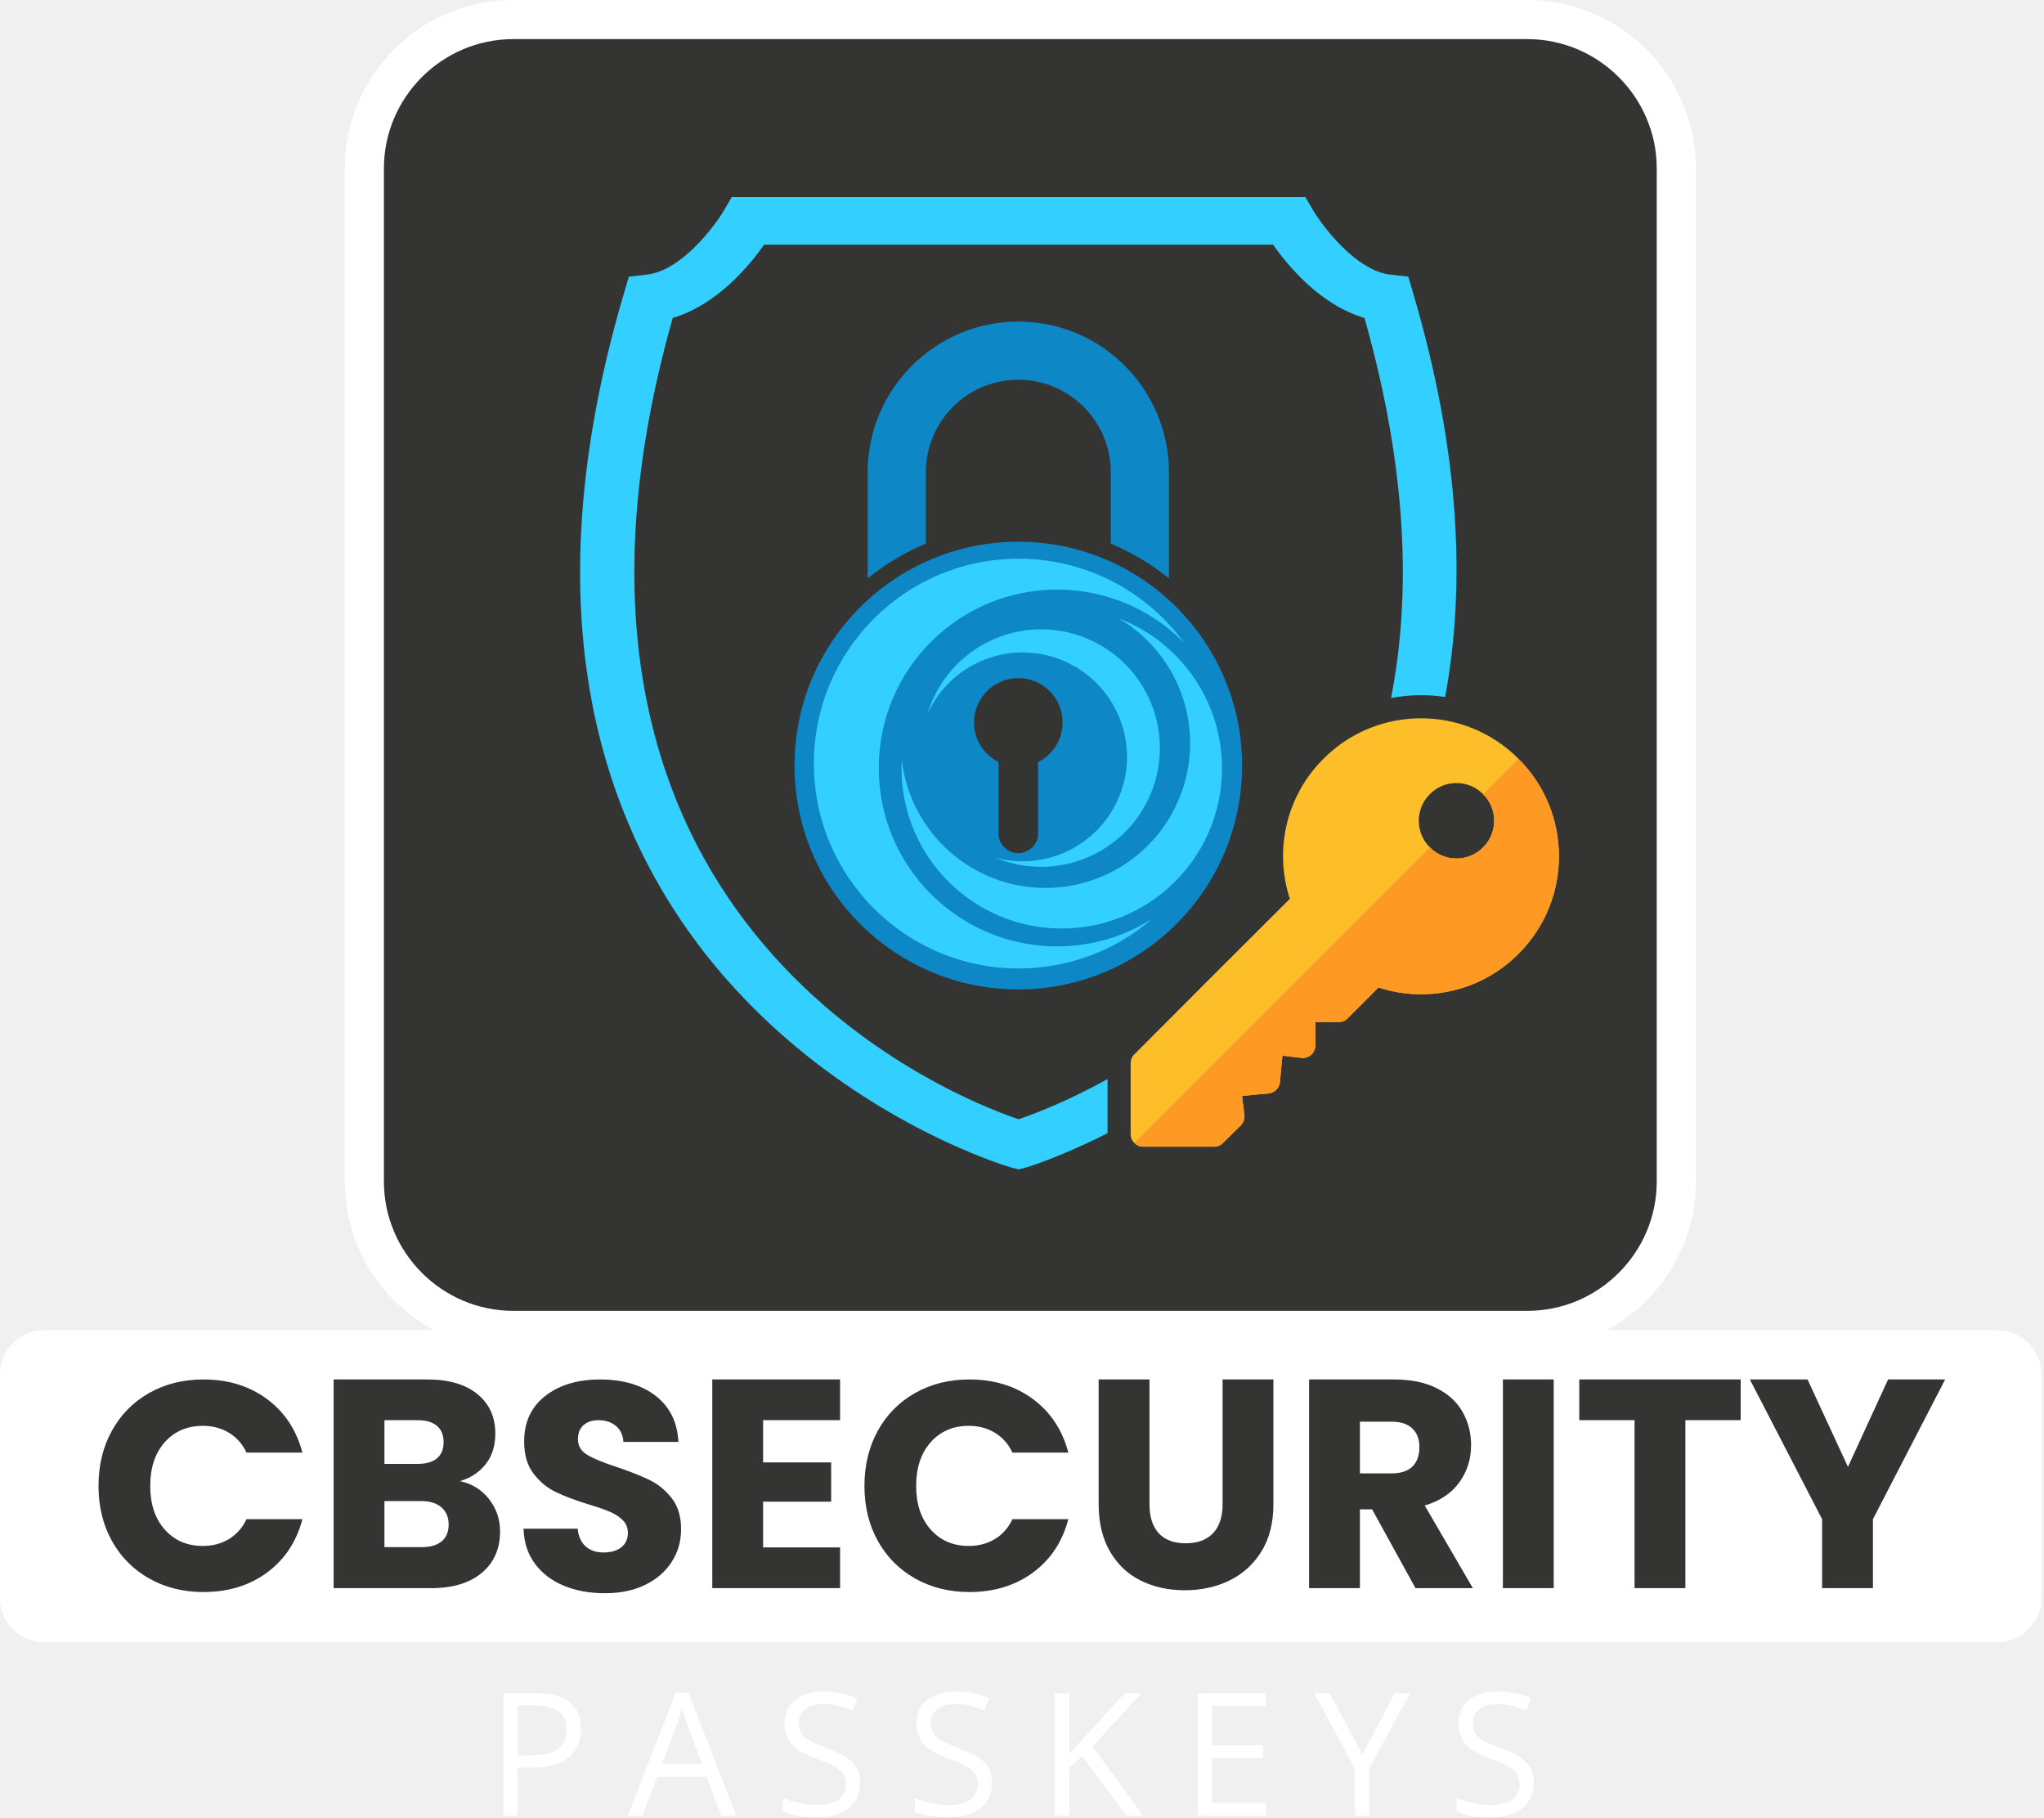
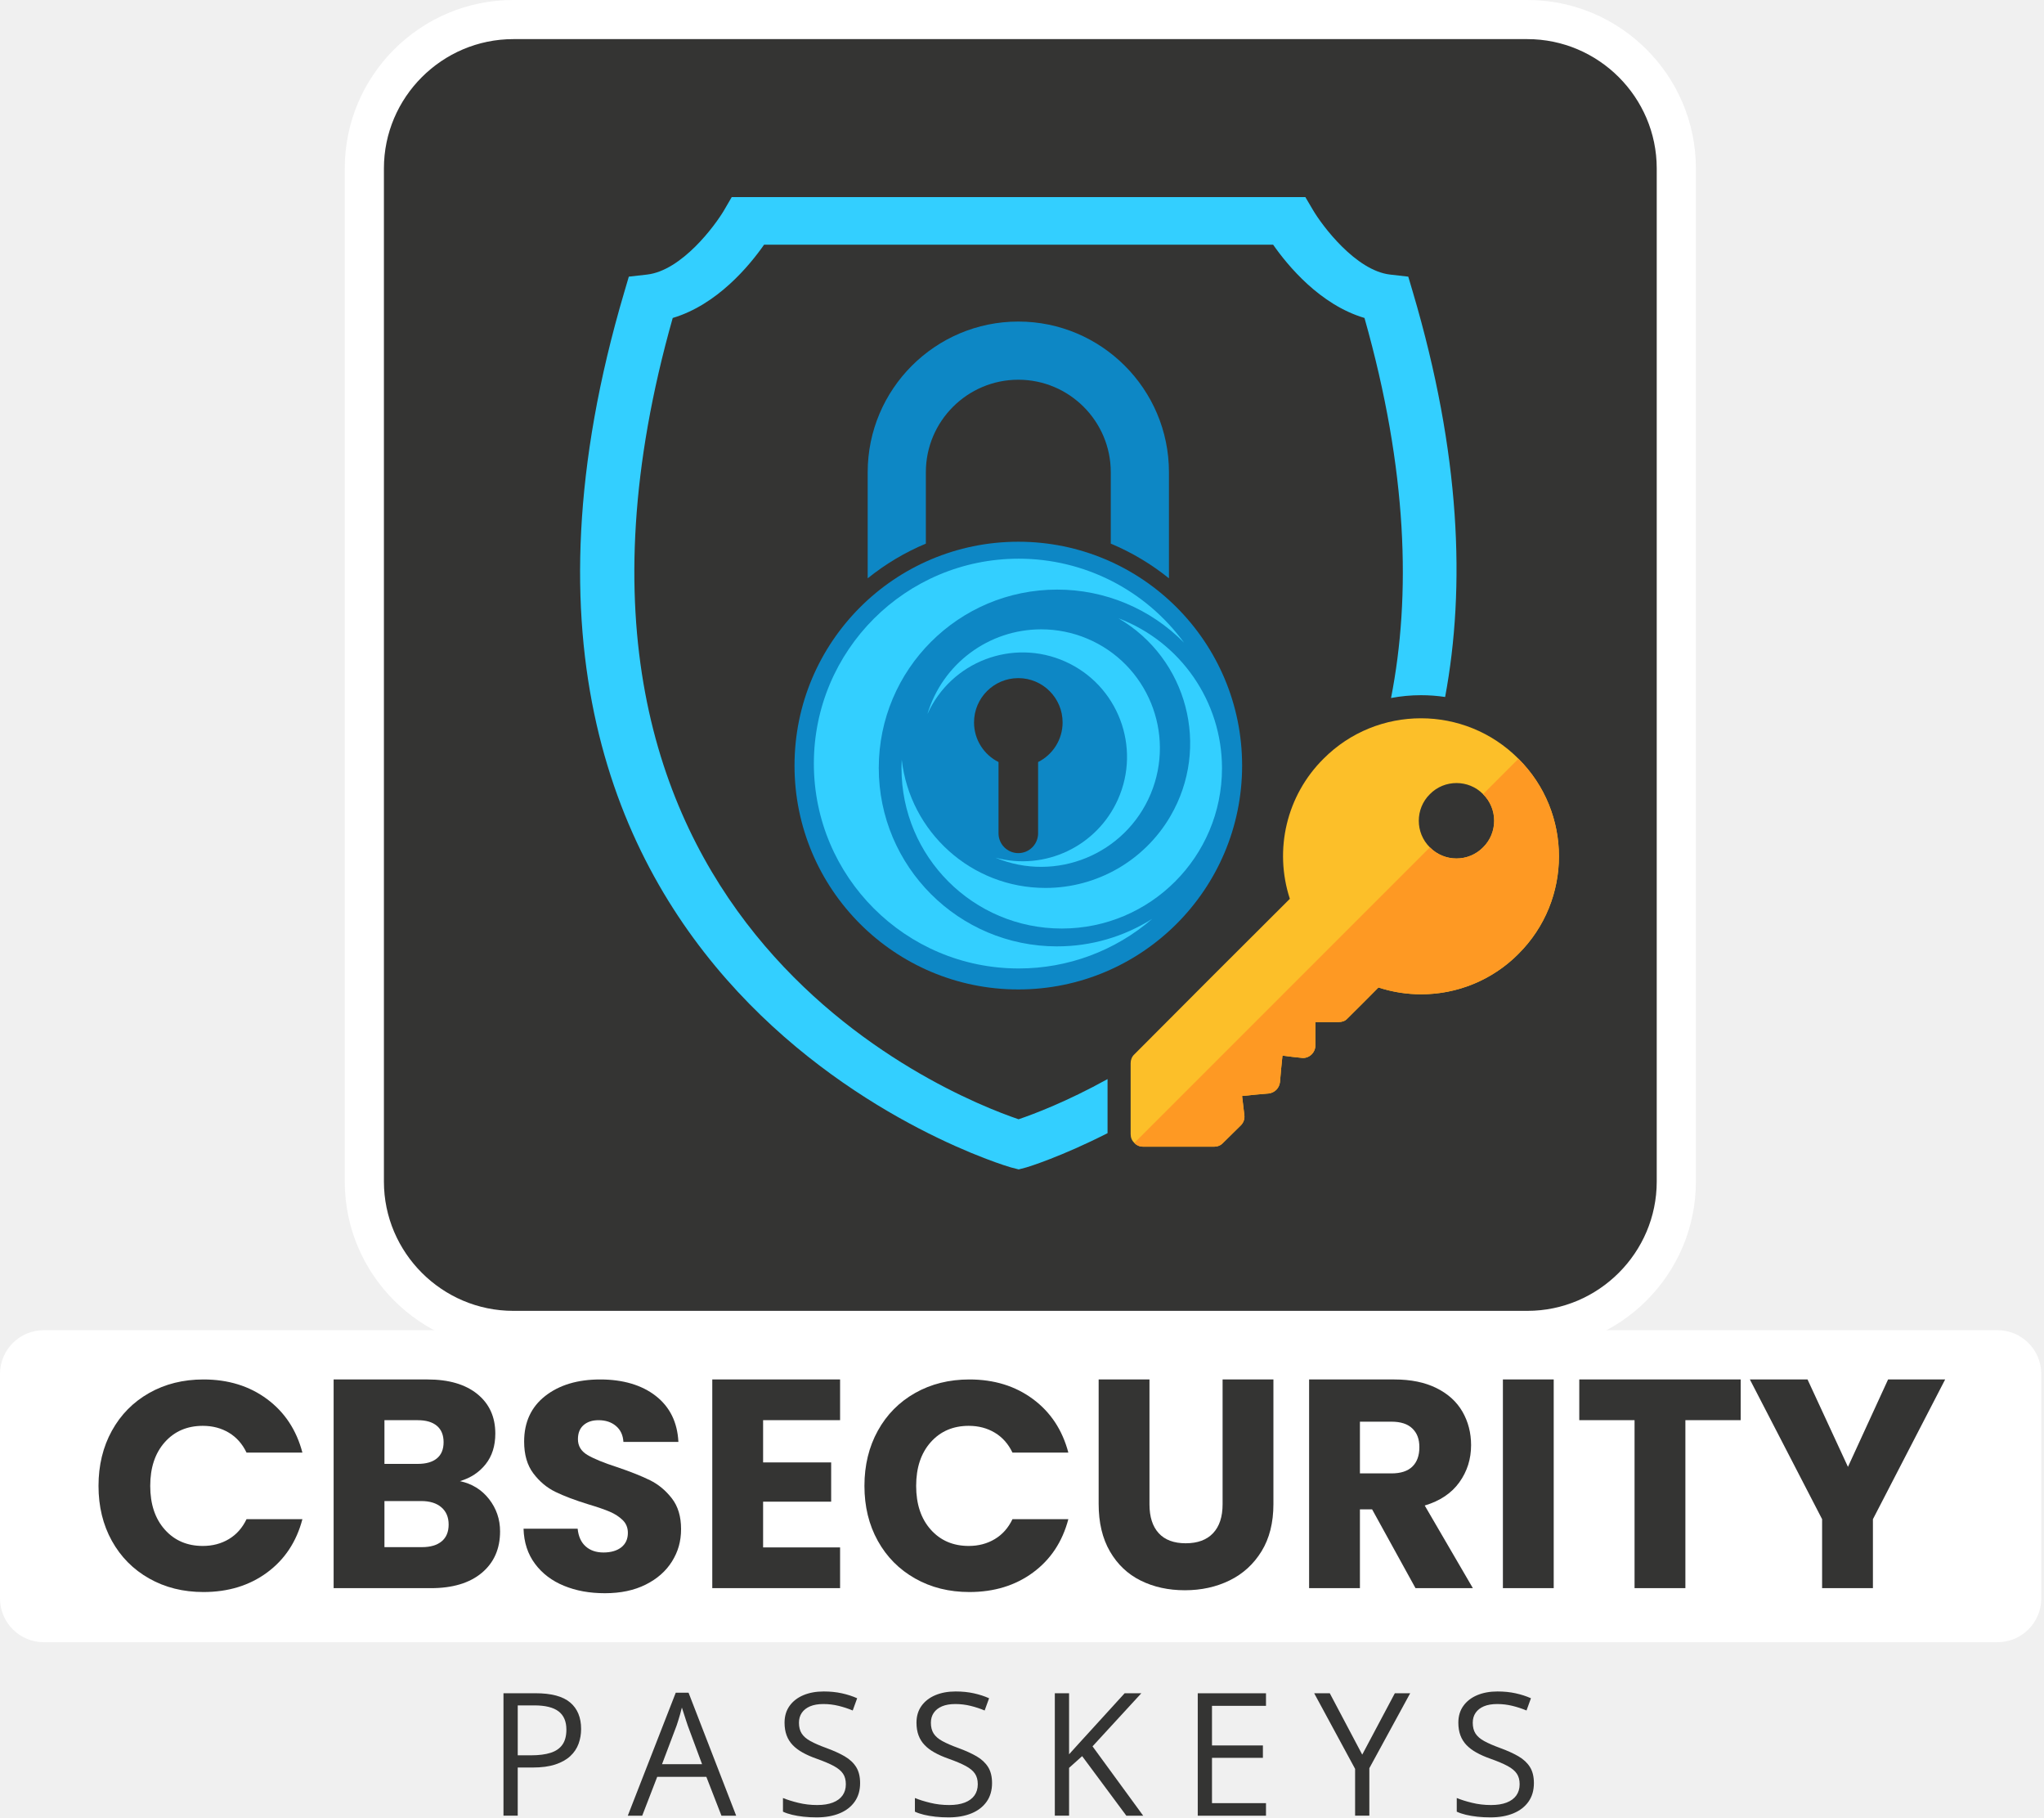
<svg xmlns="http://www.w3.org/2000/svg" width="225" height="200" viewBox="0 0 225 200" fill="none">
  <path d="M56.503 2.152H168.131C177.18 2.152 184.526 9.491 184.526 18.529V130.035C184.526 139.073 177.18 146.412 168.131 146.412H56.503C47.454 146.412 40.107 139.073 40.107 130.035V18.529C40.107 9.491 47.454 2.152 56.503 2.152Z" fill="#343433" />
  <path d="M168.13 4.305C175.962 4.305 182.37 10.706 182.37 18.53V130.035C182.37 137.858 175.962 144.259 168.13 144.259H56.501C48.669 144.259 42.261 137.858 42.261 130.035V18.53C42.261 10.706 48.669 4.305 56.501 4.305H168.13ZM168.13 0H56.501C46.273 0 37.951 8.313 37.951 18.53V130.035C37.951 140.252 46.273 148.564 56.501 148.564H168.13C178.358 148.564 186.68 140.252 186.68 130.035V18.53C186.68 8.313 178.358 0 168.13 0Z" fill="white" />
  <path d="M0 151.206C0 148.544 2.158 146.387 4.819 146.387H219.881C222.542 146.387 224.7 148.544 224.7 151.206V175.905C224.7 178.567 222.542 180.724 219.881 180.724H4.819C2.158 180.724 0 178.567 0 175.905V151.206Z" fill="white" />
  <g clip-path="url(#clip0_914_5234)">
    <path d="M12.316 157.452C13.298 155.675 14.666 154.29 16.422 153.297C18.178 152.305 20.168 151.809 22.393 151.809C25.12 151.809 27.454 152.528 29.395 153.968C31.336 155.408 32.634 157.371 33.288 159.857H27.137C26.679 158.897 26.03 158.167 25.191 157.665C24.351 157.163 23.396 156.913 22.328 156.913C20.605 156.913 19.209 157.512 18.14 158.712C17.071 159.912 16.537 161.515 16.537 163.522C16.537 165.528 17.071 167.132 18.14 168.331C19.209 169.531 20.605 170.131 22.328 170.131C23.396 170.131 24.351 169.88 25.191 169.378C26.03 168.876 26.679 168.146 27.137 167.186H33.288C32.634 169.673 31.336 171.63 29.395 173.059C27.454 174.488 25.12 175.202 22.393 175.202C20.168 175.202 18.178 174.706 16.422 173.713C14.666 172.721 13.298 171.341 12.316 169.574C11.335 167.808 10.844 165.79 10.844 163.522C10.844 161.253 11.335 159.23 12.316 157.452Z" fill="#343433" />
    <path d="M53.836 164.978C54.643 166.014 55.047 167.197 55.047 168.527C55.047 170.447 54.376 171.968 53.035 173.092C51.693 174.215 49.823 174.777 47.423 174.777H36.725V151.809H47.063C49.397 151.809 51.224 152.343 52.544 153.412C53.863 154.481 54.523 155.931 54.523 157.763C54.523 159.116 54.169 160.239 53.46 161.133C52.751 162.028 51.808 162.649 50.63 162.998C51.96 163.282 53.029 163.942 53.836 164.978ZM42.319 161.1H45.984C46.9 161.1 47.603 160.899 48.094 160.495C48.585 160.092 48.83 159.497 48.83 158.712C48.83 157.927 48.585 157.327 48.094 156.913C47.603 156.498 46.9 156.291 45.984 156.291H42.319V161.1ZM48.618 169.624C49.13 169.198 49.386 168.582 49.386 167.775C49.386 166.968 49.119 166.335 48.585 165.877C48.05 165.419 47.314 165.19 46.376 165.19H42.319V170.262H46.442C47.38 170.262 48.105 170.049 48.618 169.624Z" fill="#343433" />
    <path d="M62.081 174.515C60.75 173.97 59.687 173.163 58.891 172.094C58.094 171.025 57.675 169.738 57.631 168.233H63.586C63.673 169.084 63.967 169.733 64.469 170.18C64.971 170.627 65.625 170.85 66.432 170.85C67.239 170.85 67.915 170.66 68.395 170.278C68.875 169.896 69.115 169.367 69.115 168.691C69.115 168.124 68.924 167.655 68.542 167.284C68.161 166.913 67.692 166.608 67.135 166.368C66.579 166.128 65.788 165.856 64.763 165.55C63.28 165.092 62.07 164.634 61.132 164.176C60.194 163.718 59.387 163.042 58.711 162.147C58.034 161.253 57.696 160.086 57.696 158.647C57.696 156.509 58.471 154.835 60.019 153.624C61.568 152.414 63.586 151.809 66.072 151.809C68.559 151.809 70.642 152.414 72.19 153.624C73.739 154.835 74.568 156.52 74.677 158.679H68.624C68.581 157.938 68.308 157.354 67.806 156.929C67.305 156.504 66.661 156.291 65.876 156.291C65.2 156.291 64.654 156.471 64.24 156.831C63.825 157.191 63.618 157.709 63.618 158.385C63.618 159.127 63.967 159.705 64.665 160.119C65.363 160.533 66.454 160.981 67.937 161.46C69.42 161.962 70.625 162.442 71.552 162.9C72.479 163.358 73.281 164.023 73.957 164.896C74.633 165.768 74.971 166.892 74.971 168.266C74.971 169.64 74.639 170.763 73.974 171.832C73.308 172.901 72.343 173.751 71.078 174.384C69.813 175.017 68.319 175.333 66.596 175.333C64.872 175.333 63.411 175.06 62.081 174.515Z" fill="#343433" />
    <path d="M84.001 156.291V160.937H91.493V165.256H84.001V170.294H92.475V174.777H78.406V151.809H92.475V156.291H84.001Z" fill="#343433" />
    <path d="M96.629 157.452C97.61 155.675 98.979 154.29 100.735 153.297C102.491 152.305 104.481 151.809 106.706 151.809C109.432 151.809 111.766 152.528 113.707 153.968C115.649 155.408 116.946 157.371 117.601 159.857H111.45C110.992 158.897 110.343 158.167 109.503 157.665C108.663 157.163 107.709 156.913 106.64 156.913C104.917 156.913 103.521 157.512 102.452 158.712C101.384 159.912 100.849 161.515 100.849 163.522C100.849 165.528 101.384 167.132 102.452 168.331C103.521 169.531 104.917 170.131 106.64 170.131C107.709 170.131 108.663 169.88 109.503 169.378C110.343 168.876 110.992 168.146 111.45 167.186H117.601C116.946 169.673 115.649 171.63 113.707 173.059C111.766 174.488 109.432 175.202 106.706 175.202C104.481 175.202 102.491 174.706 100.735 173.713C98.979 172.721 97.61 171.341 96.629 169.574C95.647 167.808 95.156 165.79 95.156 163.522C95.156 161.253 95.647 159.23 96.629 157.452Z" fill="#343433" />
    <path d="M126.532 151.809V165.55C126.532 166.924 126.87 167.982 127.547 168.724C128.223 169.465 129.215 169.836 130.524 169.836C131.833 169.836 132.836 169.465 133.534 168.724C134.232 167.982 134.581 166.924 134.581 165.55V151.809H140.176V165.517C140.176 167.568 139.739 169.302 138.867 170.72C137.994 172.137 136.822 173.206 135.35 173.926C133.877 174.646 132.236 175.006 130.426 175.006C128.615 175.006 126.996 174.651 125.567 173.942C124.138 173.233 123.01 172.165 122.181 170.736C121.352 169.307 120.938 167.568 120.938 165.517V151.809H126.532Z" fill="#343433" />
    <path d="M155.817 174.777L151.04 166.106H149.698V174.777H144.104V151.809H153.494C155.304 151.809 156.847 152.125 158.123 152.757C159.399 153.39 160.353 154.257 160.986 155.358C161.619 156.46 161.935 157.687 161.935 159.039C161.935 160.566 161.504 161.929 160.642 163.129C159.781 164.329 158.51 165.179 156.831 165.681L162.131 174.777H155.817ZM149.698 162.147H153.166C154.192 162.147 154.96 161.897 155.473 161.395C155.986 160.893 156.242 160.184 156.242 159.268C156.242 158.352 155.986 157.709 155.473 157.207C154.96 156.705 154.192 156.455 153.166 156.455H149.698V162.147Z" fill="#343433" />
    <path d="M171.03 151.809V174.777H165.436V151.809H171.03Z" fill="#343433" />
    <path d="M191.61 151.809V156.291H185.524V174.777H179.929V156.291H173.844V151.809H191.61Z" fill="#343433" />
    <path d="M214.119 151.809L206.168 167.186V174.777H200.574V167.186L192.623 151.809H198.97L203.42 161.428L207.837 151.809H214.119Z" fill="#343433" />
  </g>
-   <path d="M58.947 186.34C60.688 186.34 61.961 186.68 62.764 187.359C63.567 188.039 63.968 189.01 63.968 190.276C63.968 190.847 63.874 191.389 63.687 191.903C63.499 192.417 63.196 192.868 62.777 193.258C62.358 193.648 61.809 193.955 61.13 194.179C60.45 194.404 59.619 194.515 58.633 194.515H56.99V199.814H55.422V186.34H58.947ZM58.801 187.677H56.992V193.171H58.46C59.322 193.171 60.04 193.079 60.616 192.894C61.191 192.709 61.623 192.41 61.913 191.994C62.204 191.581 62.347 191.027 62.347 190.341C62.347 189.444 62.062 188.775 61.488 188.337C60.917 187.897 60.02 187.677 58.803 187.677H58.801Z" fill="white" />
-   <path d="M79.416 199.816L77.754 195.54H72.345L70.694 199.816H69.106L74.384 186.285H75.796L81.037 199.816H79.412H79.416ZM77.283 194.148L75.706 189.899C75.669 189.788 75.61 189.607 75.525 189.354C75.442 189.102 75.357 188.84 75.272 188.57C75.187 188.3 75.115 188.082 75.06 187.917C74.999 188.169 74.932 188.42 74.862 188.668C74.792 188.916 74.722 189.147 74.655 189.359C74.587 189.57 74.528 189.751 74.48 189.899L72.875 194.148H77.288H77.283Z" fill="white" />
-   <path d="M94.679 196.232C94.679 197.031 94.481 197.711 94.084 198.273C93.687 198.835 93.131 199.264 92.417 199.558C91.704 199.852 90.864 200 89.898 200C89.388 200 88.903 199.976 88.45 199.926C87.994 199.876 87.575 199.806 87.193 199.715C86.811 199.623 86.475 199.51 86.188 199.373V197.87C86.65 198.061 87.213 198.238 87.876 198.399C88.541 198.562 89.235 198.643 89.961 198.643C90.637 198.643 91.211 198.552 91.678 198.371C92.145 198.19 92.5 197.929 92.745 197.587C92.989 197.245 93.109 196.835 93.109 196.356C93.109 195.877 93.006 195.509 92.803 195.199C92.6 194.89 92.262 194.607 91.793 194.352C91.322 194.097 90.681 193.825 89.87 193.537C89.298 193.335 88.792 193.113 88.356 192.869C87.919 192.625 87.553 192.35 87.258 192.043C86.964 191.736 86.739 191.379 86.589 190.974C86.438 190.568 86.362 190.104 86.362 189.582C86.362 188.863 86.545 188.246 86.912 187.735C87.278 187.221 87.786 186.828 88.434 186.554C89.084 186.282 89.83 186.145 90.672 186.145C91.392 186.145 92.057 186.212 92.67 186.347C93.283 186.482 93.844 186.663 94.354 186.892L93.866 188.238C93.379 188.035 92.865 187.865 92.319 187.73C91.774 187.595 91.213 187.528 90.635 187.528C90.057 187.528 89.569 187.613 89.171 187.78C88.775 187.95 88.471 188.188 88.262 188.495C88.052 188.802 87.948 189.168 87.948 189.59C87.948 190.063 88.048 190.457 88.249 190.771C88.45 191.085 88.768 191.363 89.209 191.605C89.649 191.847 90.232 192.102 90.958 192.365C91.752 192.655 92.426 192.96 92.98 193.282C93.534 193.605 93.955 193.999 94.245 194.463C94.535 194.927 94.679 195.515 94.679 196.227V196.232Z" fill="white" />
-   <path d="M109.203 196.232C109.203 197.031 109.004 197.711 108.607 198.273C108.21 198.835 107.654 199.264 106.941 199.558C106.227 199.852 105.388 200 104.421 200C103.911 200 103.427 199.976 102.973 199.926C102.517 199.876 102.098 199.806 101.717 199.715C101.335 199.623 100.999 199.51 100.711 199.373V197.87C101.173 198.061 101.736 198.238 102.399 198.399C103.065 198.562 103.758 198.643 104.485 198.643C105.161 198.643 105.734 198.552 106.201 198.371C106.668 198.19 107.024 197.929 107.268 197.587C107.51 197.245 107.632 196.835 107.632 196.356C107.632 195.877 107.53 195.509 107.327 195.199C107.124 194.89 106.786 194.607 106.317 194.352C105.846 194.097 105.204 193.825 104.393 193.537C103.821 193.335 103.315 193.113 102.879 192.869C102.443 192.625 102.076 192.35 101.782 192.043C101.487 191.736 101.263 191.379 101.112 190.974C100.962 190.568 100.885 190.104 100.885 189.582C100.885 188.863 101.069 188.246 101.435 187.735C101.802 187.221 102.31 186.828 102.958 186.554C103.608 186.282 104.354 186.145 105.196 186.145C105.916 186.145 106.581 186.212 107.194 186.347C107.807 186.482 108.367 186.663 108.878 186.892L108.389 188.238C107.903 188.035 107.388 187.865 106.843 187.73C106.297 187.595 105.737 187.528 105.159 187.528C104.581 187.528 104.092 187.613 103.695 187.78C103.298 187.95 102.995 188.188 102.785 188.495C102.576 188.802 102.471 189.168 102.471 189.59C102.471 190.063 102.572 190.457 102.772 190.771C102.973 191.085 103.291 191.363 103.732 191.605C104.173 191.847 104.755 192.102 105.481 192.365C106.275 192.655 106.949 192.96 107.504 193.282C108.058 193.605 108.479 193.999 108.769 194.463C109.059 194.927 109.203 195.515 109.203 196.227V196.232Z" fill="white" />
-   <path d="M125.842 199.816H123.986L119.121 193.262L117.682 194.552V199.814H116.113V186.34H117.682V193.06C118.033 192.661 118.393 192.262 118.761 191.866C119.13 191.469 119.497 191.069 119.859 190.664L123.8 186.34H125.637L120.264 192.184L125.84 199.816H125.842Z" fill="white" />
-   <path d="M139.358 199.818H131.846V186.344H139.358V187.727H133.414V192.085H139.018V193.449H133.414V198.435H139.358V199.818Z" fill="white" />
-   <path d="M149.952 193.097L153.542 186.34H155.231L150.735 194.589V199.814H149.167V194.663L144.662 186.34H146.379L149.952 193.097Z" fill="white" />
-   <path d="M168.849 196.232C168.849 197.031 168.651 197.711 168.254 198.273C167.857 198.835 167.301 199.264 166.587 199.558C165.874 199.852 165.034 200 164.068 200C163.557 200 163.073 199.976 162.619 199.926C162.164 199.876 161.745 199.806 161.363 199.715C160.981 199.623 160.645 199.51 160.357 199.373V197.87C160.82 198.061 161.383 198.238 162.046 198.399C162.711 198.562 163.405 198.643 164.131 198.643C164.807 198.643 165.381 198.552 165.848 198.371C166.315 198.19 166.67 197.929 166.914 197.587C167.157 197.245 167.279 196.835 167.279 196.356C167.279 195.877 167.176 195.509 166.973 195.199C166.77 194.89 166.432 194.607 165.963 194.352C165.492 194.097 164.851 193.825 164.039 193.537C163.468 193.335 162.962 193.113 162.526 192.869C162.089 192.625 161.723 192.35 161.428 192.043C161.134 191.736 160.909 191.379 160.759 190.974C160.608 190.568 160.532 190.104 160.532 189.582C160.532 188.863 160.715 188.246 161.082 187.735C161.448 187.221 161.956 186.828 162.604 186.554C163.254 186.282 164 186.145 164.842 186.145C165.562 186.145 166.227 186.212 166.84 186.347C167.453 186.482 168.014 186.663 168.524 186.892L168.036 188.238C167.549 188.035 167.034 187.865 166.489 187.73C165.944 187.595 165.383 187.528 164.805 187.528C164.227 187.528 163.738 187.613 163.341 187.78C162.944 187.95 162.641 188.188 162.432 188.495C162.222 188.802 162.118 189.168 162.118 189.59C162.118 190.063 162.218 190.457 162.419 190.771C162.619 191.085 162.938 191.363 163.379 191.605C163.819 191.847 164.402 192.102 165.128 192.365C165.922 192.655 166.596 192.96 167.15 193.282C167.704 193.605 168.125 193.999 168.415 194.463C168.705 194.927 168.849 195.515 168.849 196.227V196.232Z" fill="white" />
+   <path d="M58.947 186.34C60.688 186.34 61.961 186.68 62.764 187.359C63.567 188.039 63.968 189.01 63.968 190.276C63.968 190.847 63.874 191.389 63.687 191.903C63.499 192.417 63.196 192.868 62.777 193.258C62.358 193.648 61.809 193.955 61.13 194.179C60.45 194.404 59.619 194.515 58.633 194.515H56.99V199.814H55.422V186.34H58.947ZM58.801 187.677H56.992V193.171H58.46C59.322 193.171 60.04 193.079 60.616 192.894C61.191 192.709 61.623 192.41 61.913 191.994C62.204 191.581 62.347 191.027 62.347 190.341C62.347 189.444 62.062 188.775 61.488 188.337C60.917 187.897 60.02 187.677 58.803 187.677H58.801Z" fill="#343433" />
+   <path d="M79.416 199.816L77.754 195.54H72.345L70.694 199.816H69.106L74.384 186.285H75.796L81.037 199.816H79.412H79.416ZM77.283 194.148L75.706 189.899C75.669 189.788 75.61 189.607 75.525 189.354C75.442 189.102 75.357 188.84 75.272 188.57C75.187 188.3 75.115 188.082 75.06 187.917C74.999 188.169 74.932 188.42 74.862 188.668C74.792 188.916 74.722 189.147 74.655 189.359C74.587 189.57 74.528 189.751 74.48 189.899L72.875 194.148H77.288H77.283Z" fill="#343433" />
+   <path d="M94.679 196.232C94.679 197.031 94.481 197.711 94.084 198.273C93.687 198.835 93.131 199.264 92.417 199.558C91.704 199.852 90.864 200 89.898 200C89.388 200 88.903 199.976 88.45 199.926C87.994 199.876 87.575 199.806 87.193 199.715C86.811 199.623 86.475 199.51 86.188 199.373V197.87C86.65 198.061 87.213 198.238 87.876 198.399C88.541 198.562 89.235 198.643 89.961 198.643C90.637 198.643 91.211 198.552 91.678 198.371C92.145 198.19 92.5 197.929 92.745 197.587C92.989 197.245 93.109 196.835 93.109 196.356C93.109 195.877 93.006 195.509 92.803 195.199C92.6 194.89 92.262 194.607 91.793 194.352C91.322 194.097 90.681 193.825 89.87 193.537C89.298 193.335 88.792 193.113 88.356 192.869C87.919 192.625 87.553 192.35 87.258 192.043C86.964 191.736 86.739 191.379 86.589 190.974C86.438 190.568 86.362 190.104 86.362 189.582C86.362 188.863 86.545 188.246 86.912 187.735C87.278 187.221 87.786 186.828 88.434 186.554C89.084 186.282 89.83 186.145 90.672 186.145C91.392 186.145 92.057 186.212 92.67 186.347C93.283 186.482 93.844 186.663 94.354 186.892L93.866 188.238C93.379 188.035 92.865 187.865 92.319 187.73C91.774 187.595 91.213 187.528 90.635 187.528C90.057 187.528 89.569 187.613 89.171 187.78C88.775 187.95 88.471 188.188 88.262 188.495C88.052 188.802 87.948 189.168 87.948 189.59C87.948 190.063 88.048 190.457 88.249 190.771C88.45 191.085 88.768 191.363 89.209 191.605C89.649 191.847 90.232 192.102 90.958 192.365C91.752 192.655 92.426 192.96 92.98 193.282C93.534 193.605 93.955 193.999 94.245 194.463C94.535 194.927 94.679 195.515 94.679 196.227V196.232Z" fill="#343433" />
+   <path d="M109.203 196.232C109.203 197.031 109.004 197.711 108.607 198.273C108.21 198.835 107.654 199.264 106.941 199.558C106.227 199.852 105.388 200 104.421 200C103.911 200 103.427 199.976 102.973 199.926C102.517 199.876 102.098 199.806 101.717 199.715C101.335 199.623 100.999 199.51 100.711 199.373V197.87C101.173 198.061 101.736 198.238 102.399 198.399C103.065 198.562 103.758 198.643 104.485 198.643C105.161 198.643 105.734 198.552 106.201 198.371C106.668 198.19 107.024 197.929 107.268 197.587C107.51 197.245 107.632 196.835 107.632 196.356C107.632 195.877 107.53 195.509 107.327 195.199C107.124 194.89 106.786 194.607 106.317 194.352C105.846 194.097 105.204 193.825 104.393 193.537C103.821 193.335 103.315 193.113 102.879 192.869C102.443 192.625 102.076 192.35 101.782 192.043C101.487 191.736 101.263 191.379 101.112 190.974C100.962 190.568 100.885 190.104 100.885 189.582C100.885 188.863 101.069 188.246 101.435 187.735C101.802 187.221 102.31 186.828 102.958 186.554C103.608 186.282 104.354 186.145 105.196 186.145C105.916 186.145 106.581 186.212 107.194 186.347C107.807 186.482 108.367 186.663 108.878 186.892L108.389 188.238C107.903 188.035 107.388 187.865 106.843 187.73C106.297 187.595 105.737 187.528 105.159 187.528C104.581 187.528 104.092 187.613 103.695 187.78C103.298 187.95 102.995 188.188 102.785 188.495C102.576 188.802 102.471 189.168 102.471 189.59C102.471 190.063 102.572 190.457 102.772 190.771C102.973 191.085 103.291 191.363 103.732 191.605C104.173 191.847 104.755 192.102 105.481 192.365C106.275 192.655 106.949 192.96 107.504 193.282C108.058 193.605 108.479 193.999 108.769 194.463C109.059 194.927 109.203 195.515 109.203 196.227V196.232Z" fill="#343433" />
+   <path d="M125.842 199.816H123.986L119.121 193.262L117.682 194.552V199.814H116.113V186.34H117.682V193.06C118.033 192.661 118.393 192.262 118.761 191.866C119.13 191.469 119.497 191.069 119.859 190.664L123.8 186.34H125.637L120.264 192.184L125.84 199.816H125.842Z" fill="#343433" />
+   <path d="M139.358 199.818H131.846V186.344H139.358V187.727H133.414V192.085H139.018V193.449H133.414V198.435H139.358V199.818Z" fill="#343433" />
+   <path d="M149.952 193.097L153.542 186.34H155.231L150.735 194.589V199.814H149.167V194.663L144.662 186.34H146.379L149.952 193.097Z" fill="#343433" />
+   <path d="M168.849 196.232C168.849 197.031 168.651 197.711 168.254 198.273C167.857 198.835 167.301 199.264 166.587 199.558C165.874 199.852 165.034 200 164.068 200C163.557 200 163.073 199.976 162.619 199.926C162.164 199.876 161.745 199.806 161.363 199.715C160.981 199.623 160.645 199.51 160.357 199.373V197.87C160.82 198.061 161.383 198.238 162.046 198.399C162.711 198.562 163.405 198.643 164.131 198.643C164.807 198.643 165.381 198.552 165.848 198.371C166.315 198.19 166.67 197.929 166.914 197.587C167.157 197.245 167.279 196.835 167.279 196.356C167.279 195.877 167.176 195.509 166.973 195.199C166.77 194.89 166.432 194.607 165.963 194.352C165.492 194.097 164.851 193.825 164.039 193.537C163.468 193.335 162.962 193.113 162.526 192.869C162.089 192.625 161.723 192.35 161.428 192.043C161.134 191.736 160.909 191.379 160.759 190.974C160.608 190.568 160.532 190.104 160.532 189.582C160.532 188.863 160.715 188.246 161.082 187.735C161.448 187.221 161.956 186.828 162.604 186.554C163.254 186.282 164 186.145 164.842 186.145C165.562 186.145 166.227 186.212 166.84 186.347C167.453 186.482 168.014 186.663 168.524 186.892L168.036 188.238C167.549 188.035 167.034 187.865 166.489 187.73C165.944 187.595 165.383 187.528 164.805 187.528C164.227 187.528 163.738 187.613 163.341 187.78C162.944 187.95 162.641 188.188 162.432 188.495C162.222 188.802 162.118 189.168 162.118 189.59C162.118 190.063 162.218 190.457 162.419 190.771C162.619 191.085 162.938 191.363 163.379 191.605C163.819 191.847 164.402 192.102 165.128 192.365C165.922 192.655 166.596 192.96 167.15 193.282C167.704 193.605 168.125 193.999 168.415 194.463C168.705 194.927 168.849 195.515 168.849 196.227V196.232Z" fill="#343433" />
  <path d="M112.094 59.617C98.488 59.617 87.459 70.648 87.459 84.252C87.459 97.857 98.49 108.888 112.094 108.888C125.698 108.888 136.73 97.857 136.73 84.252C136.73 70.648 125.698 59.617 112.094 59.617ZM114.272 83.862V91.707C114.272 92.91 113.298 93.885 112.094 93.885C110.891 93.885 109.916 92.91 109.916 91.707V83.862C108.318 83.064 107.22 81.411 107.22 79.501C107.22 76.81 109.402 74.627 112.094 74.627C114.786 74.627 116.969 76.81 116.969 79.501C116.969 81.411 115.87 83.064 114.272 83.862Z" fill="#0D87C5" />
  <path d="M101.917 59.825V51.966C101.917 46.354 106.483 41.788 112.095 41.788C117.707 41.788 122.272 46.354 122.272 51.966V59.825C124.593 60.795 126.745 62.086 128.676 63.644V51.968C128.676 42.825 121.238 35.387 112.095 35.387C102.952 35.387 95.514 42.825 95.514 51.968V63.644C97.445 62.086 99.597 60.795 101.917 59.825Z" fill="#0D87C5" />
  <path d="M116.366 104.149C105.522 104.149 96.734 95.36 96.734 84.517C96.734 73.674 105.522 64.885 116.366 64.885C121.619 64.878 126.653 66.984 130.338 70.73C126.099 64.916 119.333 61.48 112.135 61.484C99.682 61.484 89.588 71.579 89.588 84.032C89.588 96.485 99.682 106.579 112.135 106.579C117.533 106.586 122.753 104.646 126.838 101.117C123.706 103.1 120.073 104.151 116.366 104.147" fill="#33CFFF" />
  <path d="M123.115 68.043C130.711 72.478 133.272 82.23 128.834 89.825C125.978 94.714 120.745 97.719 115.083 97.717C106.9 97.717 100.164 91.544 99.263 83.604C99.246 83.916 99.236 84.23 99.236 84.546C99.236 94.288 107.133 102.185 116.876 102.185C126.618 102.185 134.515 94.288 134.515 84.546C134.515 77.21 129.973 70.64 123.113 68.043" fill="#33CFFF" />
  <path d="M114.61 69.258C108.83 69.258 103.739 73.055 102.086 78.594C104.68 72.803 111.479 70.211 117.269 72.808C123.059 75.402 125.651 82.201 123.054 87.991C120.743 93.146 115.029 95.857 109.574 94.385C116.235 97.165 123.887 94.019 126.669 87.361C129.449 80.7 126.303 73.048 119.645 70.266C118.049 69.6 116.339 69.258 114.61 69.258Z" fill="#33CFFF" />
  <path d="M121.92 118.752C117.454 121.225 113.818 122.599 112.125 123.175C104.328 120.524 55.355 100.991 74.052 34.992C78.951 33.532 82.496 29.235 84.111 26.926H140.142C141.756 29.235 145.297 33.537 150.2 34.992C154.954 51.778 155.33 65.553 153.123 76.815C154.2 76.613 155.303 76.506 156.423 76.506C157.32 76.506 158.207 76.572 159.077 76.703C161.331 64.604 160.78 49.913 155.527 32.157L155.02 30.445L153.028 30.217C149.242 29.789 145.53 24.822 144.531 23.112L143.69 21.688H80.549L79.719 23.114C78.722 24.822 75.039 29.787 71.22 30.217L69.22 30.445L68.716 32.157C45.931 109.176 110.613 128.299 111.279 128.473L112.137 128.694L113 128.466C113.152 128.423 116.757 127.327 121.917 124.704V118.752H121.92Z" fill="#33CFFF" />
  <path d="M167.15 83.501C164.194 80.531 160.306 79.047 156.418 79.047C152.53 79.047 148.642 80.531 145.687 83.501C141.625 87.534 140.217 93.5 141.984 98.914C135.742 105.13 131.089 109.782 124.873 116.026C124.597 116.276 124.459 116.635 124.459 116.994V124.812C124.459 125.2 124.597 125.531 124.873 125.78C125.122 126.056 125.453 126.194 125.841 126.194H133.659C134.018 126.194 134.377 126.056 134.627 125.78C135.345 125.088 135.871 124.537 136.589 123.847C136.893 123.543 137.031 123.129 136.976 122.715C136.893 121.942 136.81 121.362 136.727 120.615C137.775 120.506 138.577 120.423 139.654 120.34C140.317 120.256 140.814 119.759 140.898 119.096C140.981 118.045 141.064 117.217 141.173 116.169C141.92 116.278 142.5 116.335 143.273 116.418C143.333 116.428 143.392 116.43 143.449 116.43C144.155 116.43 144.793 115.829 144.793 115.065V112.478H147.335C147.694 112.478 148.053 112.385 148.302 112.11C149.572 110.84 150.469 109.972 151.739 108.673C153.282 109.178 154.87 109.422 156.444 109.422C160.397 109.422 164.268 107.874 167.152 104.971C173.092 99.059 173.092 89.419 167.152 83.508L167.15 83.501ZM163.255 93.253C162.453 94.068 161.391 94.475 160.328 94.475C159.265 94.475 158.202 94.068 157.4 93.253C155.771 91.65 155.771 88.999 157.4 87.396C158.202 86.58 159.265 86.174 160.328 86.174C161.391 86.174 162.456 86.58 163.255 87.396C164.884 88.999 164.884 91.65 163.255 93.253Z" fill="#FCBF29" />
  <path d="M167.151 104.968C163.118 109.029 157.151 110.437 151.737 108.67C150.467 109.969 149.571 110.837 148.301 112.106C148.051 112.382 147.694 112.475 147.333 112.475H144.791V115.062C144.791 115.892 144.044 116.527 143.271 116.415C142.499 116.332 141.918 116.277 141.172 116.166C141.062 117.214 140.979 118.044 140.896 119.093C140.813 119.756 140.316 120.253 139.652 120.336C138.575 120.42 137.774 120.503 136.725 120.612C136.808 121.359 136.892 121.939 136.975 122.712C137.029 123.126 136.891 123.542 136.587 123.844C135.869 124.533 135.343 125.088 134.625 125.777C134.376 126.053 134.017 126.191 133.658 126.191H125.839C125.451 126.191 125.121 126.053 124.871 125.777L157.396 93.252C158.999 94.881 161.65 94.881 163.253 93.252C164.882 91.649 164.882 88.998 163.253 87.395L167.148 83.5C173.088 89.412 173.088 99.052 167.148 104.963L167.151 104.968Z" fill="#FE9923" />
  <defs>
    <clipPath id="clip0_914_5234">
      <rect width="203.274" height="23.524" fill="white" transform="translate(10.8438 151.809)" />
    </clipPath>
  </defs>
</svg>
